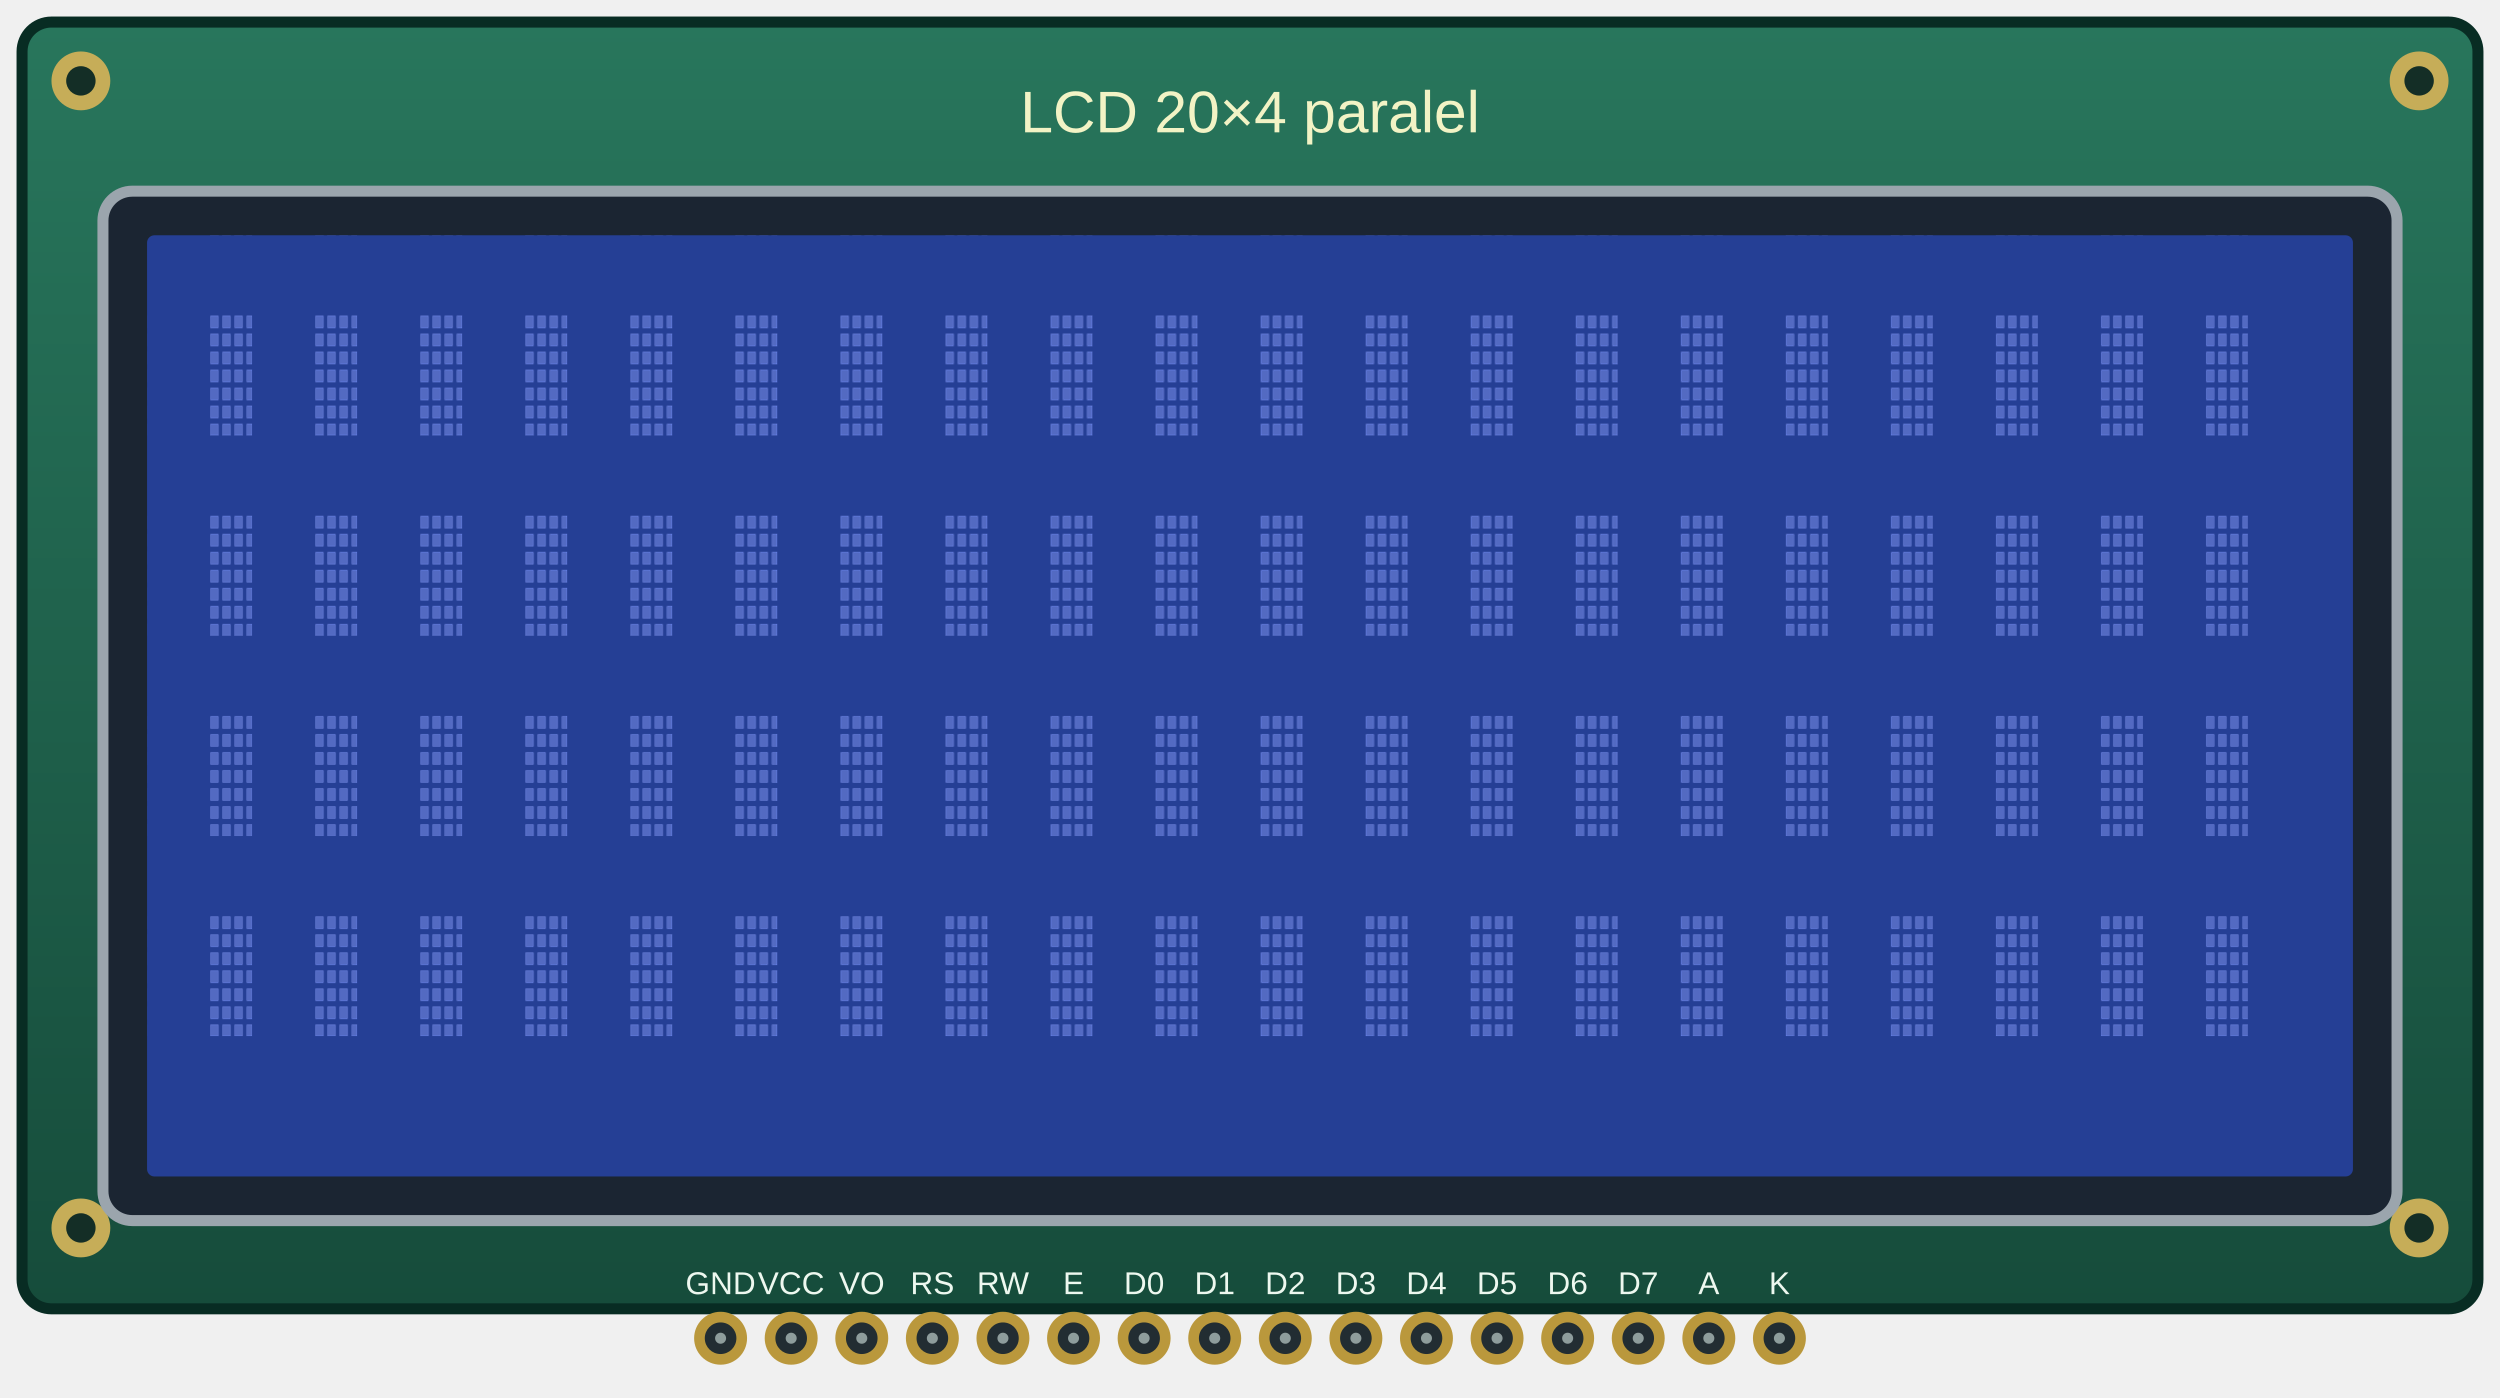
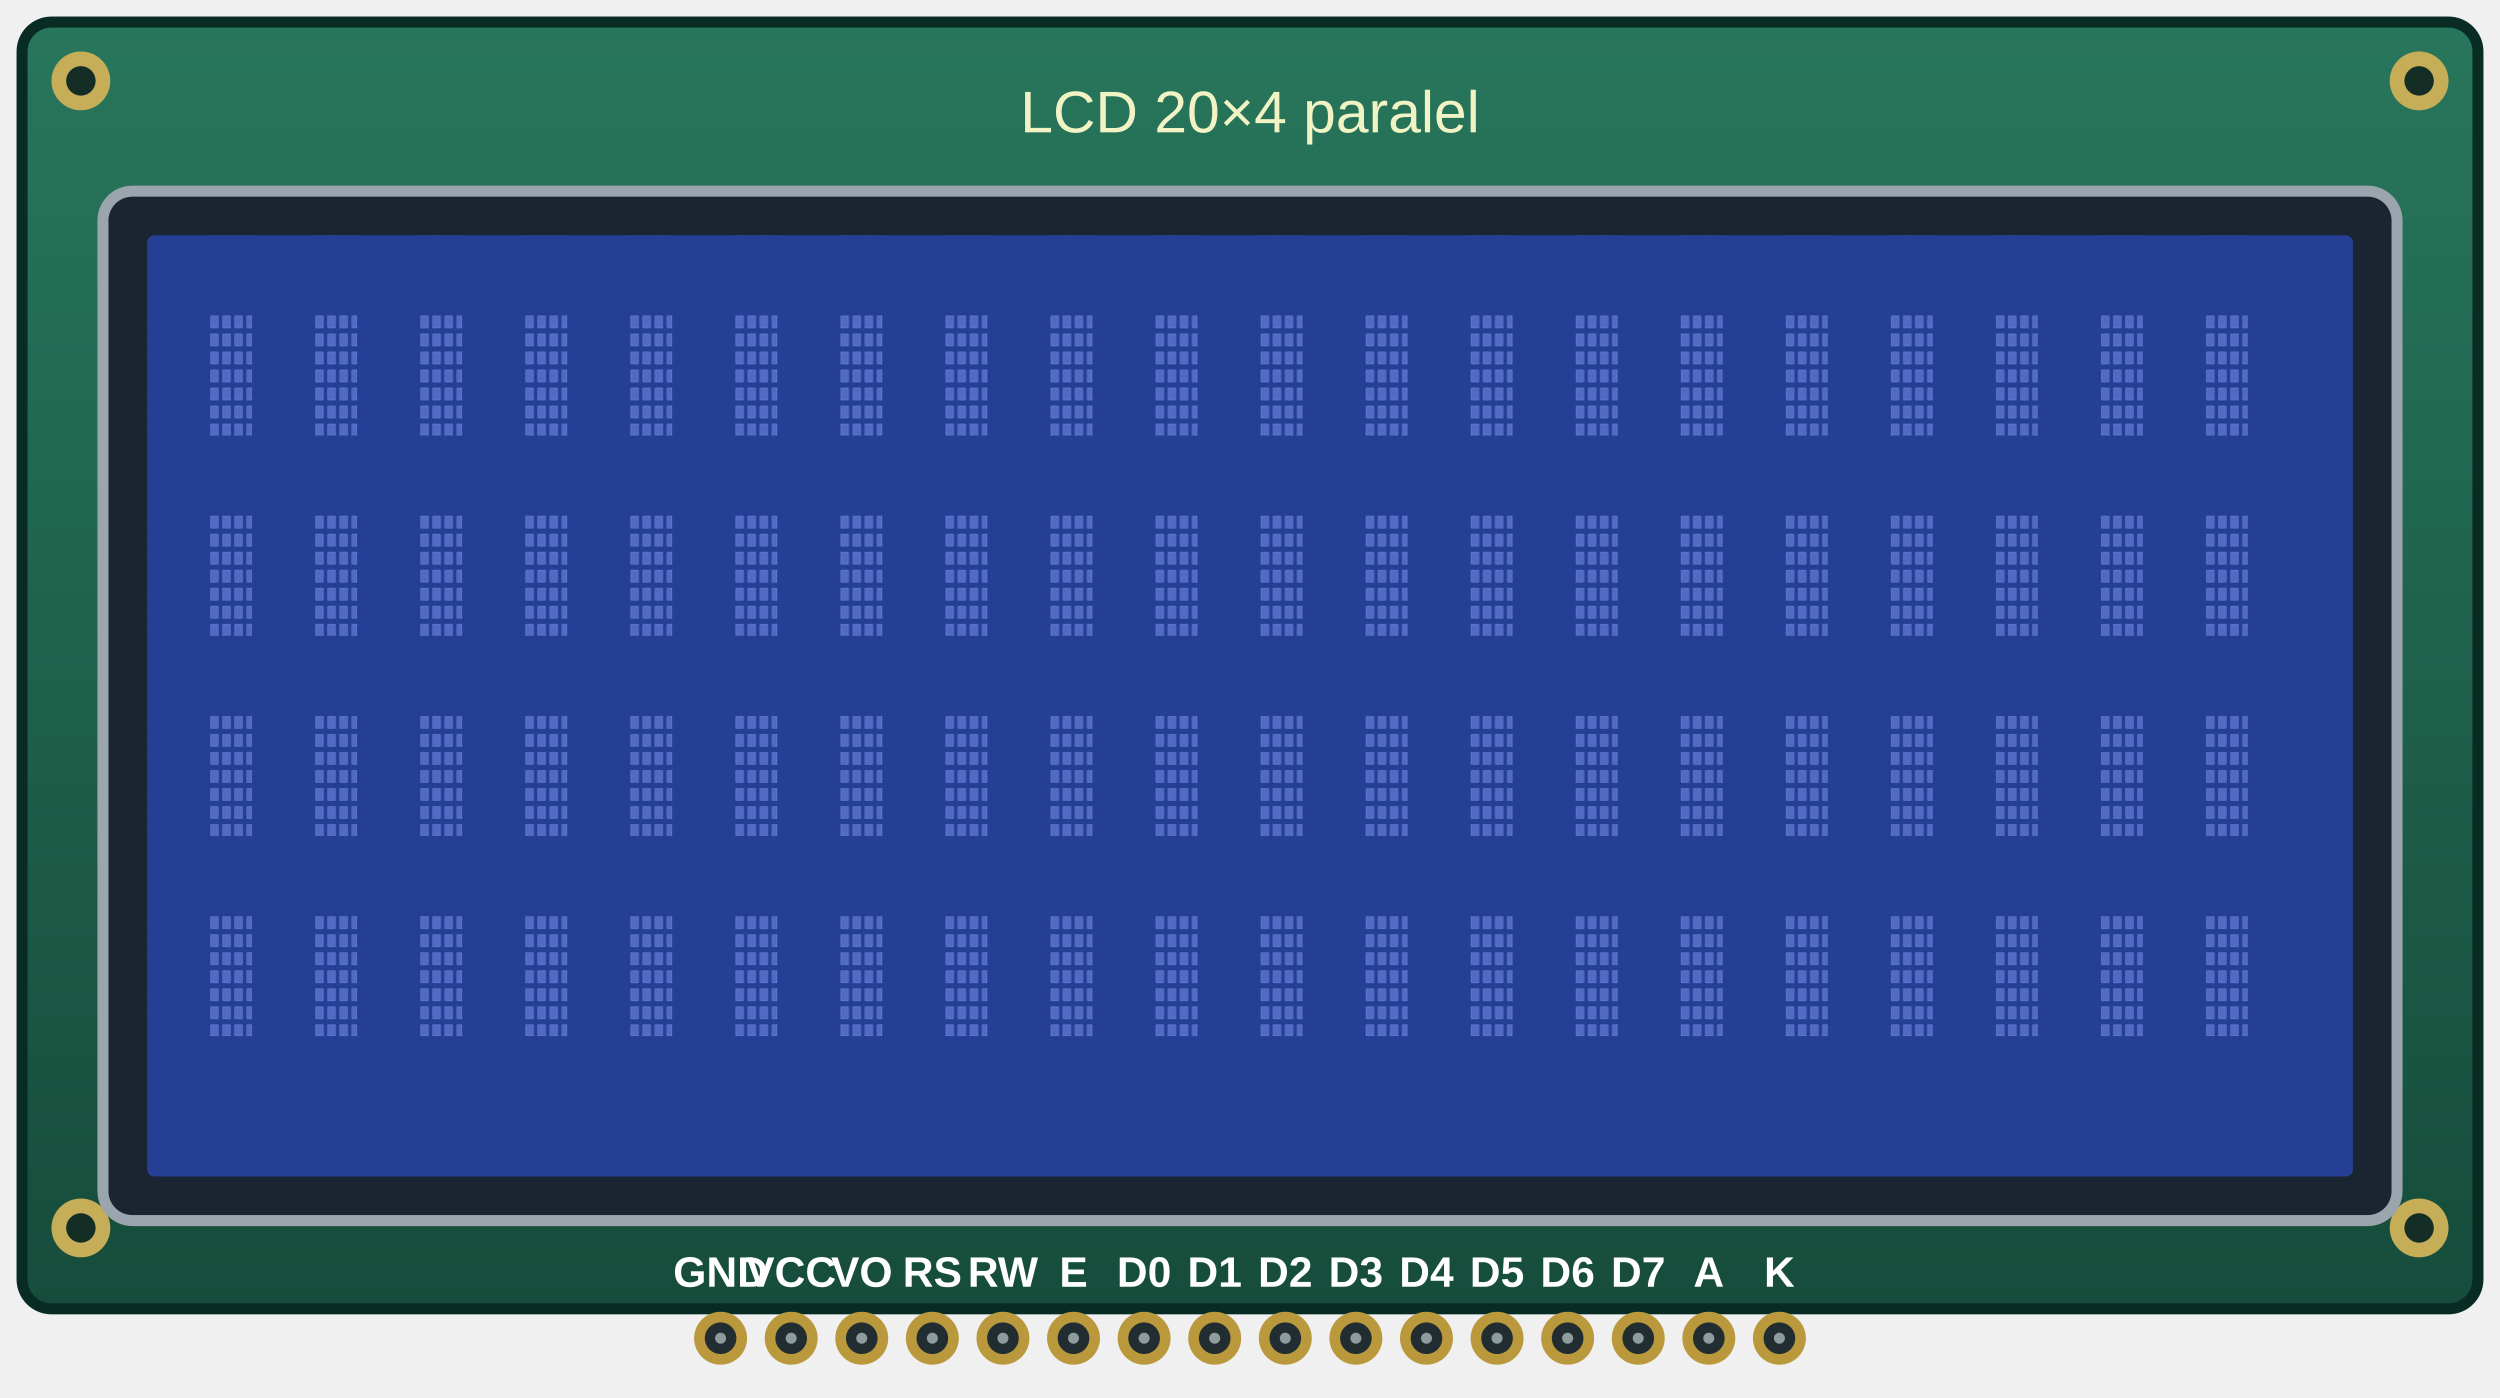
<svg xmlns="http://www.w3.org/2000/svg" width="340" height="190" viewBox="0 0 340 190">
  <defs>
    <linearGradient id="metal" x2=".8" y2="1">
      <stop stop-color="#dce5e9" />
      <stop offset=".35" stop-color="#869baa" />
      <stop offset=".6" stop-color="#c4d0d8" />
      <stop offset="1" stop-color="#637e90" />
    </linearGradient>
    <linearGradient id="cap" x2=".3" y2="1">
      <stop stop-color="#748a99" />
      <stop offset="1" stop-color="#17232e" />
    </linearGradient>
    <linearGradient id="green" x2="0" y2="1">
      <stop stop-color="#28765c" />
      <stop offset="1" stop-color="#164c3b" />
    </linearGradient>
    <radialGradient id="lens" cx=".3" cy=".25">
      <stop stop-color="#f1fcff" />
      <stop offset=".35" stop-color="#b9dfed" stop-opacity=".9" />
      <stop offset="1" stop-color="#688f9d" stop-opacity=".8" />
    </radialGradient>
  </defs>
  <rect x="3" y="3" width="334" height="175" rx="4" fill="url(#green)" stroke="#082c23" stroke-width="1.5" />
  <circle cx="11" cy="11" r="4" fill="#c6ad58" />
  <circle cx="11" cy="11" r="2" fill="#142e26" />
  <circle cx="11" cy="167" r="4" fill="#c6ad58" />
  <circle cx="11" cy="167" r="2" fill="#142e26" />
  <circle cx="329" cy="11" r="4" fill="#c6ad58" />
  <circle cx="329" cy="11" r="2" fill="#142e26" />
  <circle cx="329" cy="167" r="4" fill="#c6ad58" />
  <circle cx="329" cy="167" r="2" fill="#142e26" />
  <rect x="14" y="26" width="312" height="140" rx="4" fill="#1b2532" stroke="#9ba5ad" stroke-width="1.5" />
  <rect x="20" y="32" width="300" height="128" rx="1" fill="#253f95" />
  <defs>
    <pattern id="lcd-dot-cells" x="20" y="32" width="14.286" height="27.234" patternUnits="userSpaceOnUse">
      <rect x="8.571" y="10.894" width="1.186" height="1.77" rx="0.15" fill="#536ac2" />
      <rect x="10.214" y="10.894" width="1.186" height="1.77" rx="0.15" fill="#536ac2" />
      <rect x="11.857" y="10.894" width="1.186" height="1.77" rx="0.15" fill="#536ac2" />
      <rect x="13.5" y="10.894" width="1.186" height="1.77" rx="0.15" fill="#536ac2" />
      <rect x="15.143" y="10.894" width="1.186" height="1.77" rx="0.15" fill="#536ac2" />
      <rect x="8.571" y="13.345" width="1.186" height="1.77" rx="0.15" fill="#536ac2" />
      <rect x="10.214" y="13.345" width="1.186" height="1.77" rx="0.15" fill="#536ac2" />
      <rect x="11.857" y="13.345" width="1.186" height="1.77" rx="0.15" fill="#536ac2" />
      <rect x="13.5" y="13.345" width="1.186" height="1.77" rx="0.15" fill="#536ac2" />
      <rect x="15.143" y="13.345" width="1.186" height="1.77" rx="0.15" fill="#536ac2" />
      <rect x="8.571" y="15.796" width="1.186" height="1.77" rx="0.15" fill="#536ac2" />
      <rect x="10.214" y="15.796" width="1.186" height="1.77" rx="0.15" fill="#536ac2" />
      <rect x="11.857" y="15.796" width="1.186" height="1.77" rx="0.15" fill="#536ac2" />
      <rect x="13.5" y="15.796" width="1.186" height="1.77" rx="0.15" fill="#536ac2" />
      <rect x="15.143" y="15.796" width="1.186" height="1.77" rx="0.15" fill="#536ac2" />
      <rect x="8.571" y="18.247" width="1.186" height="1.77" rx="0.15" fill="#536ac2" />
      <rect x="10.214" y="18.247" width="1.186" height="1.77" rx="0.15" fill="#536ac2" />
      <rect x="11.857" y="18.247" width="1.186" height="1.77" rx="0.15" fill="#536ac2" />
      <rect x="13.5" y="18.247" width="1.186" height="1.77" rx="0.15" fill="#536ac2" />
      <rect x="15.143" y="18.247" width="1.186" height="1.77" rx="0.15" fill="#536ac2" />
      <rect x="8.571" y="20.698" width="1.186" height="1.77" rx="0.15" fill="#536ac2" />
      <rect x="10.214" y="20.698" width="1.186" height="1.77" rx="0.15" fill="#536ac2" />
      <rect x="11.857" y="20.698" width="1.186" height="1.77" rx="0.15" fill="#536ac2" />
      <rect x="13.5" y="20.698" width="1.186" height="1.77" rx="0.15" fill="#536ac2" />
      <rect x="15.143" y="20.698" width="1.186" height="1.77" rx="0.15" fill="#536ac2" />
      <rect x="8.571" y="23.149" width="1.186" height="1.77" rx="0.15" fill="#536ac2" />
      <rect x="10.214" y="23.149" width="1.186" height="1.77" rx="0.15" fill="#536ac2" />
      <rect x="11.857" y="23.149" width="1.186" height="1.77" rx="0.15" fill="#536ac2" />
      <rect x="13.5" y="23.149" width="1.186" height="1.77" rx="0.15" fill="#536ac2" />
      <rect x="15.143" y="23.149" width="1.186" height="1.77" rx="0.15" fill="#536ac2" />
      <rect x="8.571" y="25.6" width="1.186" height="1.77" rx="0.15" fill="#536ac2" />
      <rect x="10.214" y="25.6" width="1.186" height="1.77" rx="0.15" fill="#536ac2" />
      <rect x="11.857" y="25.6" width="1.186" height="1.77" rx="0.15" fill="#536ac2" />
      <rect x="13.5" y="25.6" width="1.186" height="1.77" rx="0.15" fill="#536ac2" />
      <rect x="15.143" y="25.6" width="1.186" height="1.77" rx="0.15" fill="#536ac2" />
    </pattern>
  </defs>
  <rect x="20" y="32" width="285.714" height="108.936" rx="0" fill="url(#lcd-dot-cells)" />
  <text x="170" y="18" fill="#f2f3c5" font-family="Arial, sans-serif" font-size="8" text-anchor="middle">LCD 20×4 paralel</text>
  <g data-pin="GND" data-x="98" data-y="182">
    <circle cx="98" cy="182" r="3.6" fill="#ba983c" />
    <circle cx="98" cy="182" r="2.15" fill="#222d32" />
    <circle cx="98" cy="182" r="0.75" fill="#8e9d9c" />
-     <text x="98" y="176" fill="#edf8ef" font-family="Arial, sans-serif" font-size="4.3" text-anchor="middle">GND</text>
+     <text x="98" y="175" fill="#ffffff" font-family="Arial, sans-serif" font-size="5.8" text-anchor="middle" font-weight="600">GND</text>
  </g>
  <g data-pin="VCC" data-x="107.6" data-y="182">
    <circle cx="107.6" cy="182" r="3.6" fill="#ba983c" />
    <circle cx="107.6" cy="182" r="2.15" fill="#222d32" />
    <circle cx="107.6" cy="182" r="0.75" fill="#8e9d9c" />
-     <text x="107.6" y="176" fill="#edf8ef" font-family="Arial, sans-serif" font-size="4.3" text-anchor="middle">VCC</text>
+     <text x="107.6" y="175" fill="#ffffff" font-family="Arial, sans-serif" font-size="5.8" text-anchor="middle" font-weight="600">VCC</text>
  </g>
  <g data-pin="VO" data-x="117.2" data-y="182">
    <circle cx="117.2" cy="182" r="3.6" fill="#ba983c" />
    <circle cx="117.2" cy="182" r="2.15" fill="#222d32" />
    <circle cx="117.2" cy="182" r="0.75" fill="#8e9d9c" />
-     <text x="117.2" y="176" fill="#edf8ef" font-family="Arial, sans-serif" font-size="4.3" text-anchor="middle">VO</text>
+     <text x="117.2" y="175" fill="#ffffff" font-family="Arial, sans-serif" font-size="5.8" text-anchor="middle" font-weight="600">VO</text>
  </g>
  <g data-pin="RS" data-x="126.80000000000001" data-y="182">
    <circle cx="126.8" cy="182" r="3.6" fill="#ba983c" />
    <circle cx="126.8" cy="182" r="2.15" fill="#222d32" />
    <circle cx="126.8" cy="182" r="0.75" fill="#8e9d9c" />
-     <text x="126.8" y="176" fill="#edf8ef" font-family="Arial, sans-serif" font-size="4.3" text-anchor="middle">RS</text>
+     <text x="126.8" y="175" fill="#ffffff" font-family="Arial, sans-serif" font-size="5.8" text-anchor="middle" font-weight="600">RS</text>
  </g>
  <g data-pin="RW" data-x="136.4" data-y="182">
    <circle cx="136.4" cy="182" r="3.6" fill="#ba983c" />
    <circle cx="136.4" cy="182" r="2.15" fill="#222d32" />
    <circle cx="136.4" cy="182" r="0.75" fill="#8e9d9c" />
-     <text x="136.4" y="176" fill="#edf8ef" font-family="Arial, sans-serif" font-size="4.3" text-anchor="middle">RW</text>
+     <text x="136.4" y="175" fill="#ffffff" font-family="Arial, sans-serif" font-size="5.8" text-anchor="middle" font-weight="600">RW</text>
  </g>
  <g data-pin="E" data-x="146" data-y="182">
    <circle cx="146" cy="182" r="3.6" fill="#ba983c" />
    <circle cx="146" cy="182" r="2.15" fill="#222d32" />
    <circle cx="146" cy="182" r="0.75" fill="#8e9d9c" />
-     <text x="146" y="176" fill="#edf8ef" font-family="Arial, sans-serif" font-size="4.3" text-anchor="middle">E</text>
+     <text x="146" y="175" fill="#ffffff" font-family="Arial, sans-serif" font-size="5.8" text-anchor="middle" font-weight="600">E</text>
  </g>
  <g data-pin="D0" data-x="155.6" data-y="182">
    <circle cx="155.6" cy="182" r="3.6" fill="#ba983c" />
    <circle cx="155.6" cy="182" r="2.15" fill="#222d32" />
    <circle cx="155.6" cy="182" r="0.75" fill="#8e9d9c" />
-     <text x="155.6" y="176" fill="#edf8ef" font-family="Arial, sans-serif" font-size="4.3" text-anchor="middle">D0</text>
+     <text x="155.6" y="175" fill="#ffffff" font-family="Arial, sans-serif" font-size="5.8" text-anchor="middle" font-weight="600">D0</text>
  </g>
  <g data-pin="D1" data-x="165.2" data-y="182">
    <circle cx="165.2" cy="182" r="3.6" fill="#ba983c" />
    <circle cx="165.2" cy="182" r="2.15" fill="#222d32" />
    <circle cx="165.2" cy="182" r="0.75" fill="#8e9d9c" />
-     <text x="165.2" y="176" fill="#edf8ef" font-family="Arial, sans-serif" font-size="4.3" text-anchor="middle">D1</text>
+     <text x="165.2" y="175" fill="#ffffff" font-family="Arial, sans-serif" font-size="5.8" text-anchor="middle" font-weight="600">D1</text>
  </g>
  <g data-pin="D2" data-x="174.8" data-y="182">
    <circle cx="174.8" cy="182" r="3.6" fill="#ba983c" />
    <circle cx="174.8" cy="182" r="2.15" fill="#222d32" />
    <circle cx="174.8" cy="182" r="0.75" fill="#8e9d9c" />
-     <text x="174.8" y="176" fill="#edf8ef" font-family="Arial, sans-serif" font-size="4.3" text-anchor="middle">D2</text>
+     <text x="174.8" y="175" fill="#ffffff" font-family="Arial, sans-serif" font-size="5.8" text-anchor="middle" font-weight="600">D2</text>
  </g>
  <g data-pin="D3" data-x="184.4" data-y="182">
    <circle cx="184.4" cy="182" r="3.6" fill="#ba983c" />
    <circle cx="184.4" cy="182" r="2.15" fill="#222d32" />
    <circle cx="184.4" cy="182" r="0.75" fill="#8e9d9c" />
-     <text x="184.4" y="176" fill="#edf8ef" font-family="Arial, sans-serif" font-size="4.3" text-anchor="middle">D3</text>
+     <text x="184.4" y="175" fill="#ffffff" font-family="Arial, sans-serif" font-size="5.8" text-anchor="middle" font-weight="600">D3</text>
  </g>
  <g data-pin="D4" data-x="194" data-y="182">
    <circle cx="194" cy="182" r="3.6" fill="#ba983c" />
    <circle cx="194" cy="182" r="2.15" fill="#222d32" />
    <circle cx="194" cy="182" r="0.75" fill="#8e9d9c" />
-     <text x="194" y="176" fill="#edf8ef" font-family="Arial, sans-serif" font-size="4.3" text-anchor="middle">D4</text>
+     <text x="194" y="175" fill="#ffffff" font-family="Arial, sans-serif" font-size="5.8" text-anchor="middle" font-weight="600">D4</text>
  </g>
  <g data-pin="D5" data-x="203.6" data-y="182">
    <circle cx="203.6" cy="182" r="3.6" fill="#ba983c" />
    <circle cx="203.6" cy="182" r="2.15" fill="#222d32" />
    <circle cx="203.6" cy="182" r="0.75" fill="#8e9d9c" />
-     <text x="203.6" y="176" fill="#edf8ef" font-family="Arial, sans-serif" font-size="4.3" text-anchor="middle">D5</text>
+     <text x="203.6" y="175" fill="#ffffff" font-family="Arial, sans-serif" font-size="5.8" text-anchor="middle" font-weight="600">D5</text>
  </g>
  <g data-pin="D6" data-x="213.2" data-y="182">
    <circle cx="213.2" cy="182" r="3.6" fill="#ba983c" />
    <circle cx="213.2" cy="182" r="2.15" fill="#222d32" />
    <circle cx="213.2" cy="182" r="0.75" fill="#8e9d9c" />
-     <text x="213.2" y="176" fill="#edf8ef" font-family="Arial, sans-serif" font-size="4.3" text-anchor="middle">D6</text>
+     <text x="213.2" y="175" fill="#ffffff" font-family="Arial, sans-serif" font-size="5.8" text-anchor="middle" font-weight="600">D6</text>
  </g>
  <g data-pin="D7" data-x="222.8" data-y="182">
    <circle cx="222.8" cy="182" r="3.6" fill="#ba983c" />
    <circle cx="222.8" cy="182" r="2.15" fill="#222d32" />
    <circle cx="222.8" cy="182" r="0.75" fill="#8e9d9c" />
-     <text x="222.8" y="176" fill="#edf8ef" font-family="Arial, sans-serif" font-size="4.3" text-anchor="middle">D7</text>
+     <text x="222.8" y="175" fill="#ffffff" font-family="Arial, sans-serif" font-size="5.8" text-anchor="middle" font-weight="600">D7</text>
  </g>
  <g data-pin="A" data-x="232.4" data-y="182">
    <circle cx="232.4" cy="182" r="3.6" fill="#ba983c" />
    <circle cx="232.4" cy="182" r="2.15" fill="#222d32" />
    <circle cx="232.4" cy="182" r="0.75" fill="#8e9d9c" />
-     <text x="232.4" y="176" fill="#edf8ef" font-family="Arial, sans-serif" font-size="4.3" text-anchor="middle">A</text>
+     <text x="232.4" y="175" fill="#ffffff" font-family="Arial, sans-serif" font-size="5.8" text-anchor="middle" font-weight="600">A</text>
  </g>
  <g data-pin="K" data-x="242" data-y="182">
    <circle cx="242" cy="182" r="3.6" fill="#ba983c" />
    <circle cx="242" cy="182" r="2.15" fill="#222d32" />
    <circle cx="242" cy="182" r="0.75" fill="#8e9d9c" />
-     <text x="242" y="176" fill="#edf8ef" font-family="Arial, sans-serif" font-size="4.3" text-anchor="middle">K</text>
+     <text x="242" y="175" fill="#ffffff" font-family="Arial, sans-serif" font-size="5.8" text-anchor="middle" font-weight="600">K</text>
  </g>
</svg>
